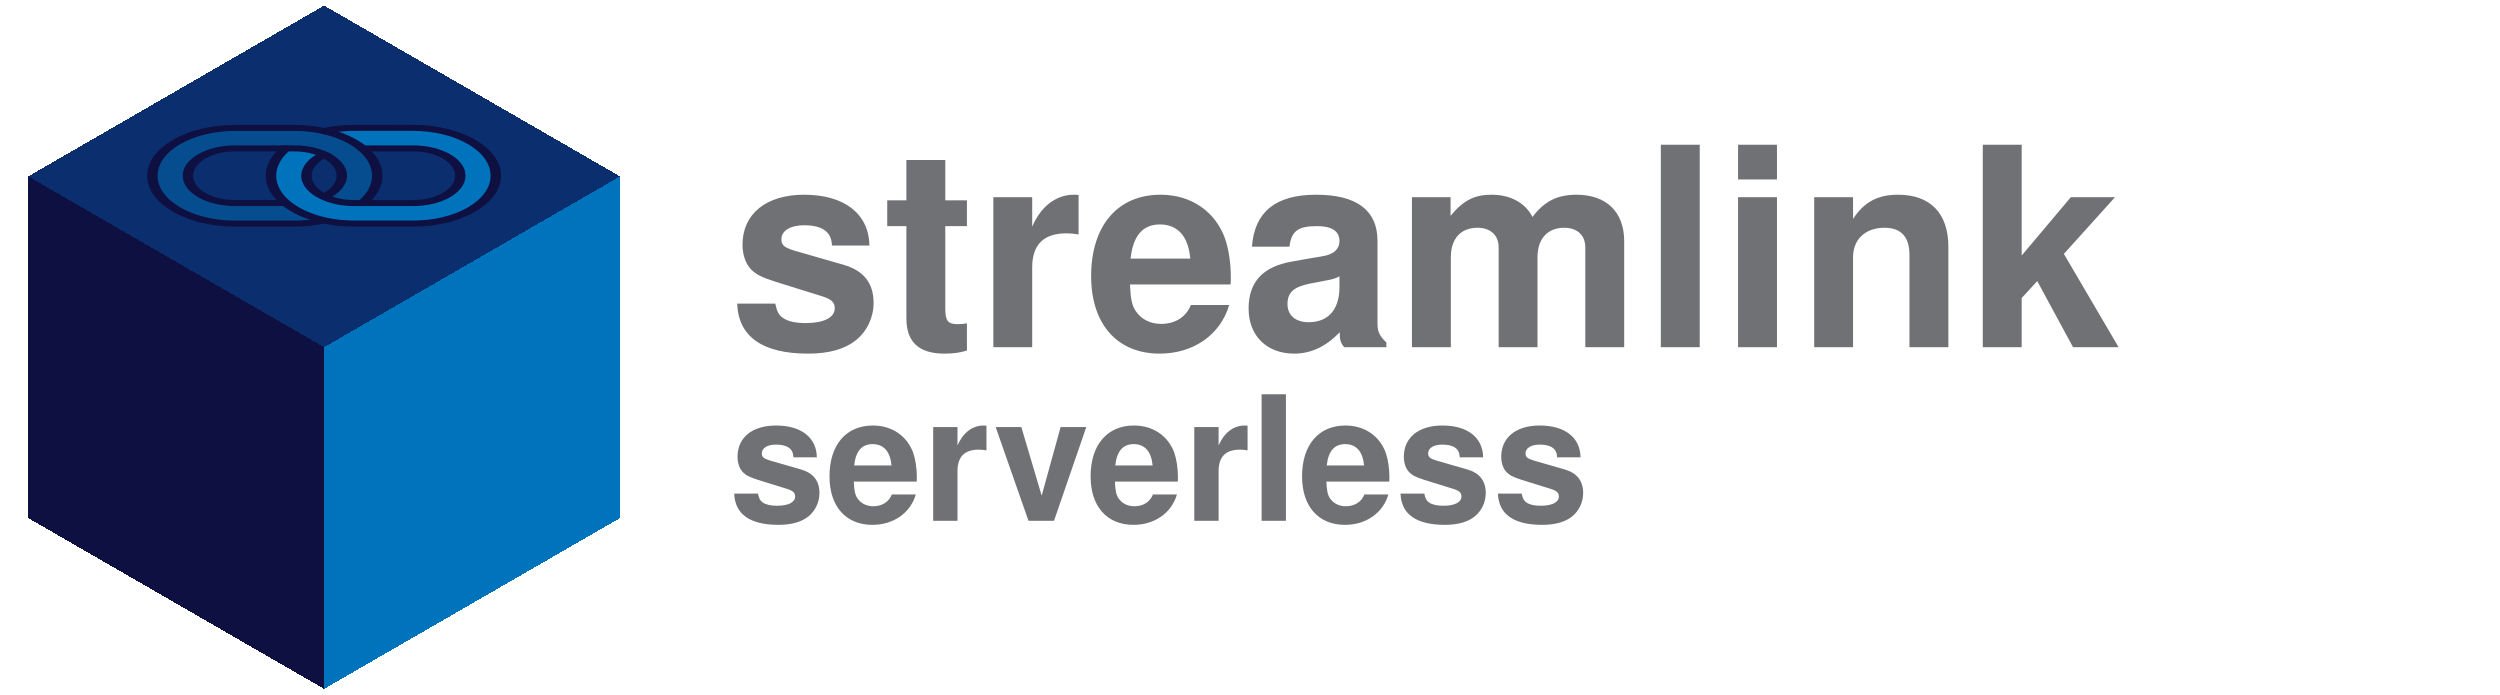
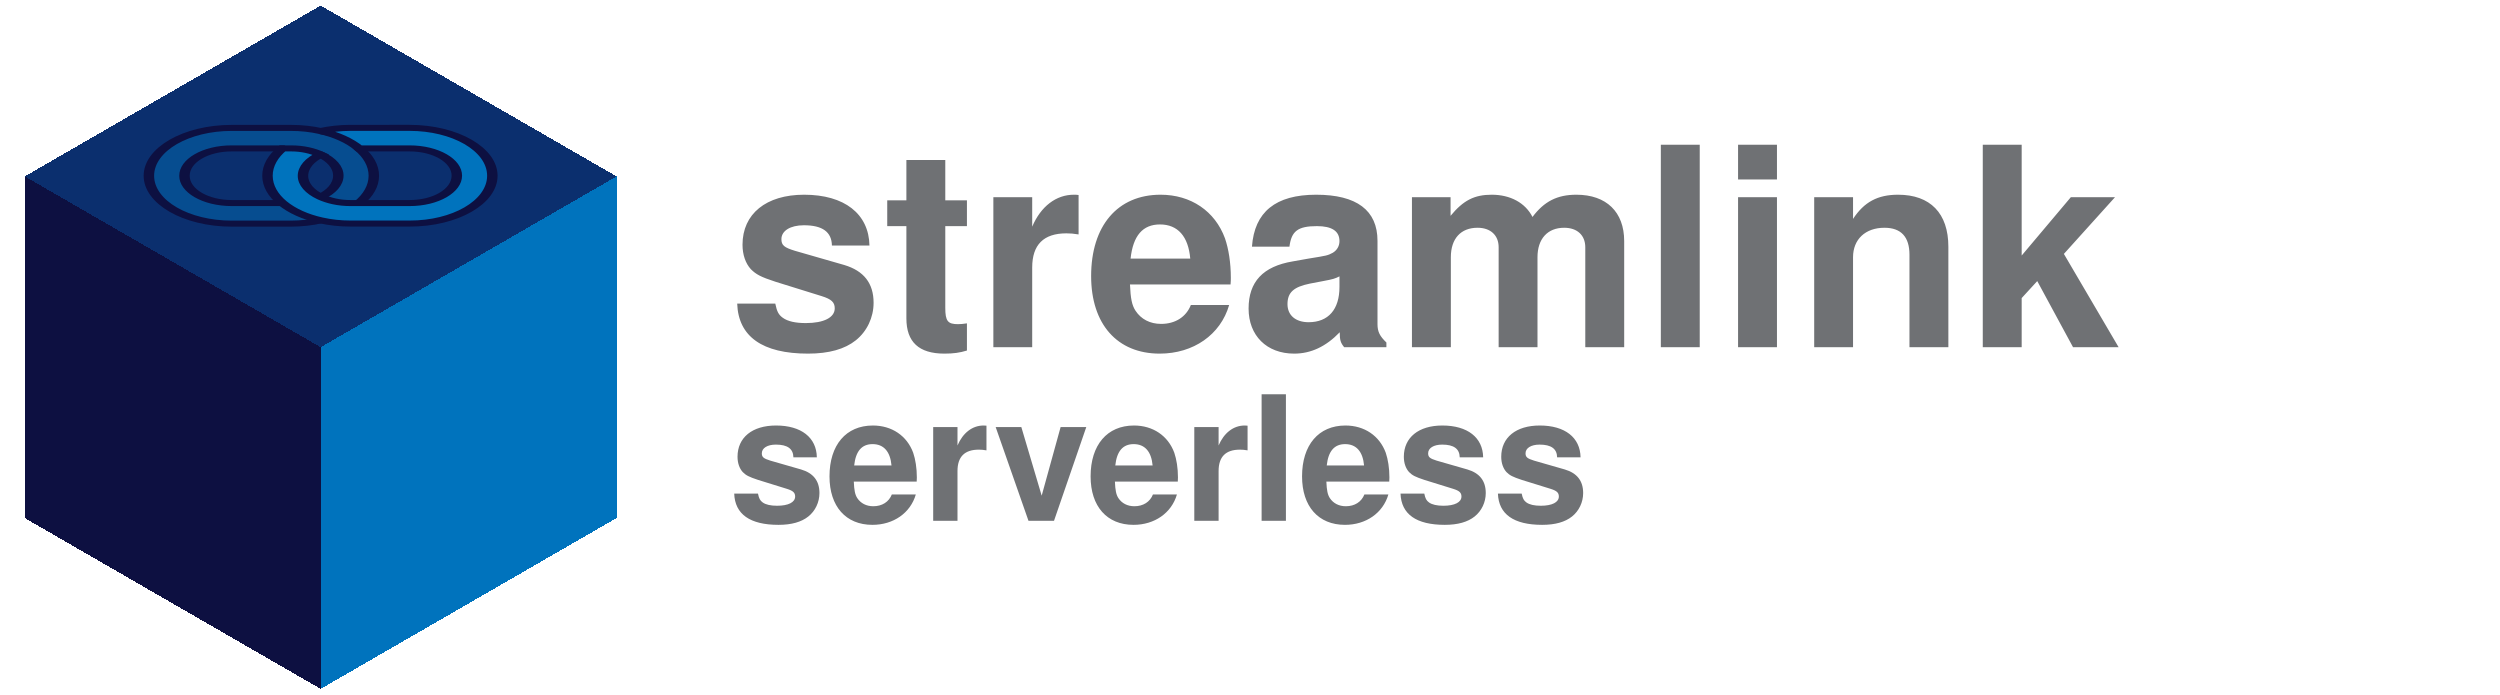
<svg xmlns="http://www.w3.org/2000/svg" width="360" height="100" viewBox="0 0 720 200">
  <style>
        text {
            font-family: -apple-system, BlinkMacSystemFont, "Segoe UI", Helvetica, Arial, sans-serif;
            font-weight: 700;
            font-size: 90px;
            fill: #6F7174;
        }
    </style>
-   <g transform="translate(4, -2.09) scale(1.23)">
+   <g transform="translate(3, -2.09) scale(1.23)">
    <svg width="145" height="166" viewBox="0 0 145 166">
      <g transform="translate(38 83)" shape-rendering="crispEdges">
        <g class="top" transform="translate(0 -40) rotate(30) skewX(-30) scale(1 0.8660254) translate(-20 -60)">
          <rect fill="#0b2f6e" width="80" height="80" />
          <g class="icon" transform="translate(40 40) scale(.8) translate(-40 -40) scale(2.5)">
            <svg width="32" height="32" viewBox="0 0 32 32" fill="none" shape-rendering="auto">
              <path d="M21.148 21.148C19.527 20.717 18.301 21.014 16.527 21.718L13.117 25.128C11.348 26.898 8.477 26.898 6.718 25.128C4.947 23.358 4.947 20.488 6.718 18.727L10.127 15.318H11.049L13.438 13.447C14.748 13.307 16.117 13.717 17.117 14.727C18.117 15.738 18.538 17.098 18.398 18.407C19.116 19.191 20.075 19.358 20.835 18.598L21.707 16.538C21.438 14.998 20.707 13.518 19.517 12.328C18.328 11.137 16.848 10.408 15.307 10.137L13.117 9.464L10.697 10.697C9.838 11.078 9.027 11.617 8.318 12.328L4.317 16.328C1.228 19.418 1.228 24.448 4.317 27.538C7.407 30.628 12.438 30.628 15.527 27.538L19.527 23.538C20.227 22.828 20.767 22.017 21.148 21.148Z" fill="#064d90" stroke="#0d1041" stroke-width="1" />
              <path d="M27.528 4.317C24.438 1.228 19.408 1.228 16.318 4.317L12.318 8.318C11.618 9.027 11.078 9.838 10.698 10.697C12.158 10.047 13.768 9.857 15.318 10.127L18.728 6.718C20.498 4.947 23.368 4.947 25.128 6.718C26.888 8.488 26.898 11.357 25.128 13.117L21.718 16.527L21.128 17.117C20.368 17.878 19.398 18.288 18.408 18.398C17.098 18.538 15.728 18.128 14.728 17.117C13.728 16.108 13.308 14.748 13.448 13.438C12.448 13.547 11.488 13.957 10.728 14.717L10.138 15.307C10.408 16.848 11.138 18.328 12.328 19.517C13.518 20.707 14.998 21.438 16.538 21.707C18.088 21.977 19.698 21.788 21.158 21.137C22.018 20.758 22.828 20.218 23.538 19.508L27.538 15.508C30.618 12.438 30.618 7.407 27.528 4.317Z" fill="#0073bd" stroke="#0d1041" stroke-width="1" />
            </svg>
          </g>
        </g>
        <rect class="front" fill="#0073bd" width="80" height="80" transform="skewY(-30) scale(0.8660254 1) translate(40 20)" />
        <rect class="side" fill="#0d1041" width="80" height="80" transform="skewY(30) scale(0.8660254 1) translate(-40 -20)" />
      </g>
    </svg>
  </g>
  <text y="100">
    <tspan x="210" dy="0em" font-size="80px">streamlink</tspan>
    <tspan x="210" dy="1em" font-size="50px">serverless</tspan>
  </text>
</svg>
